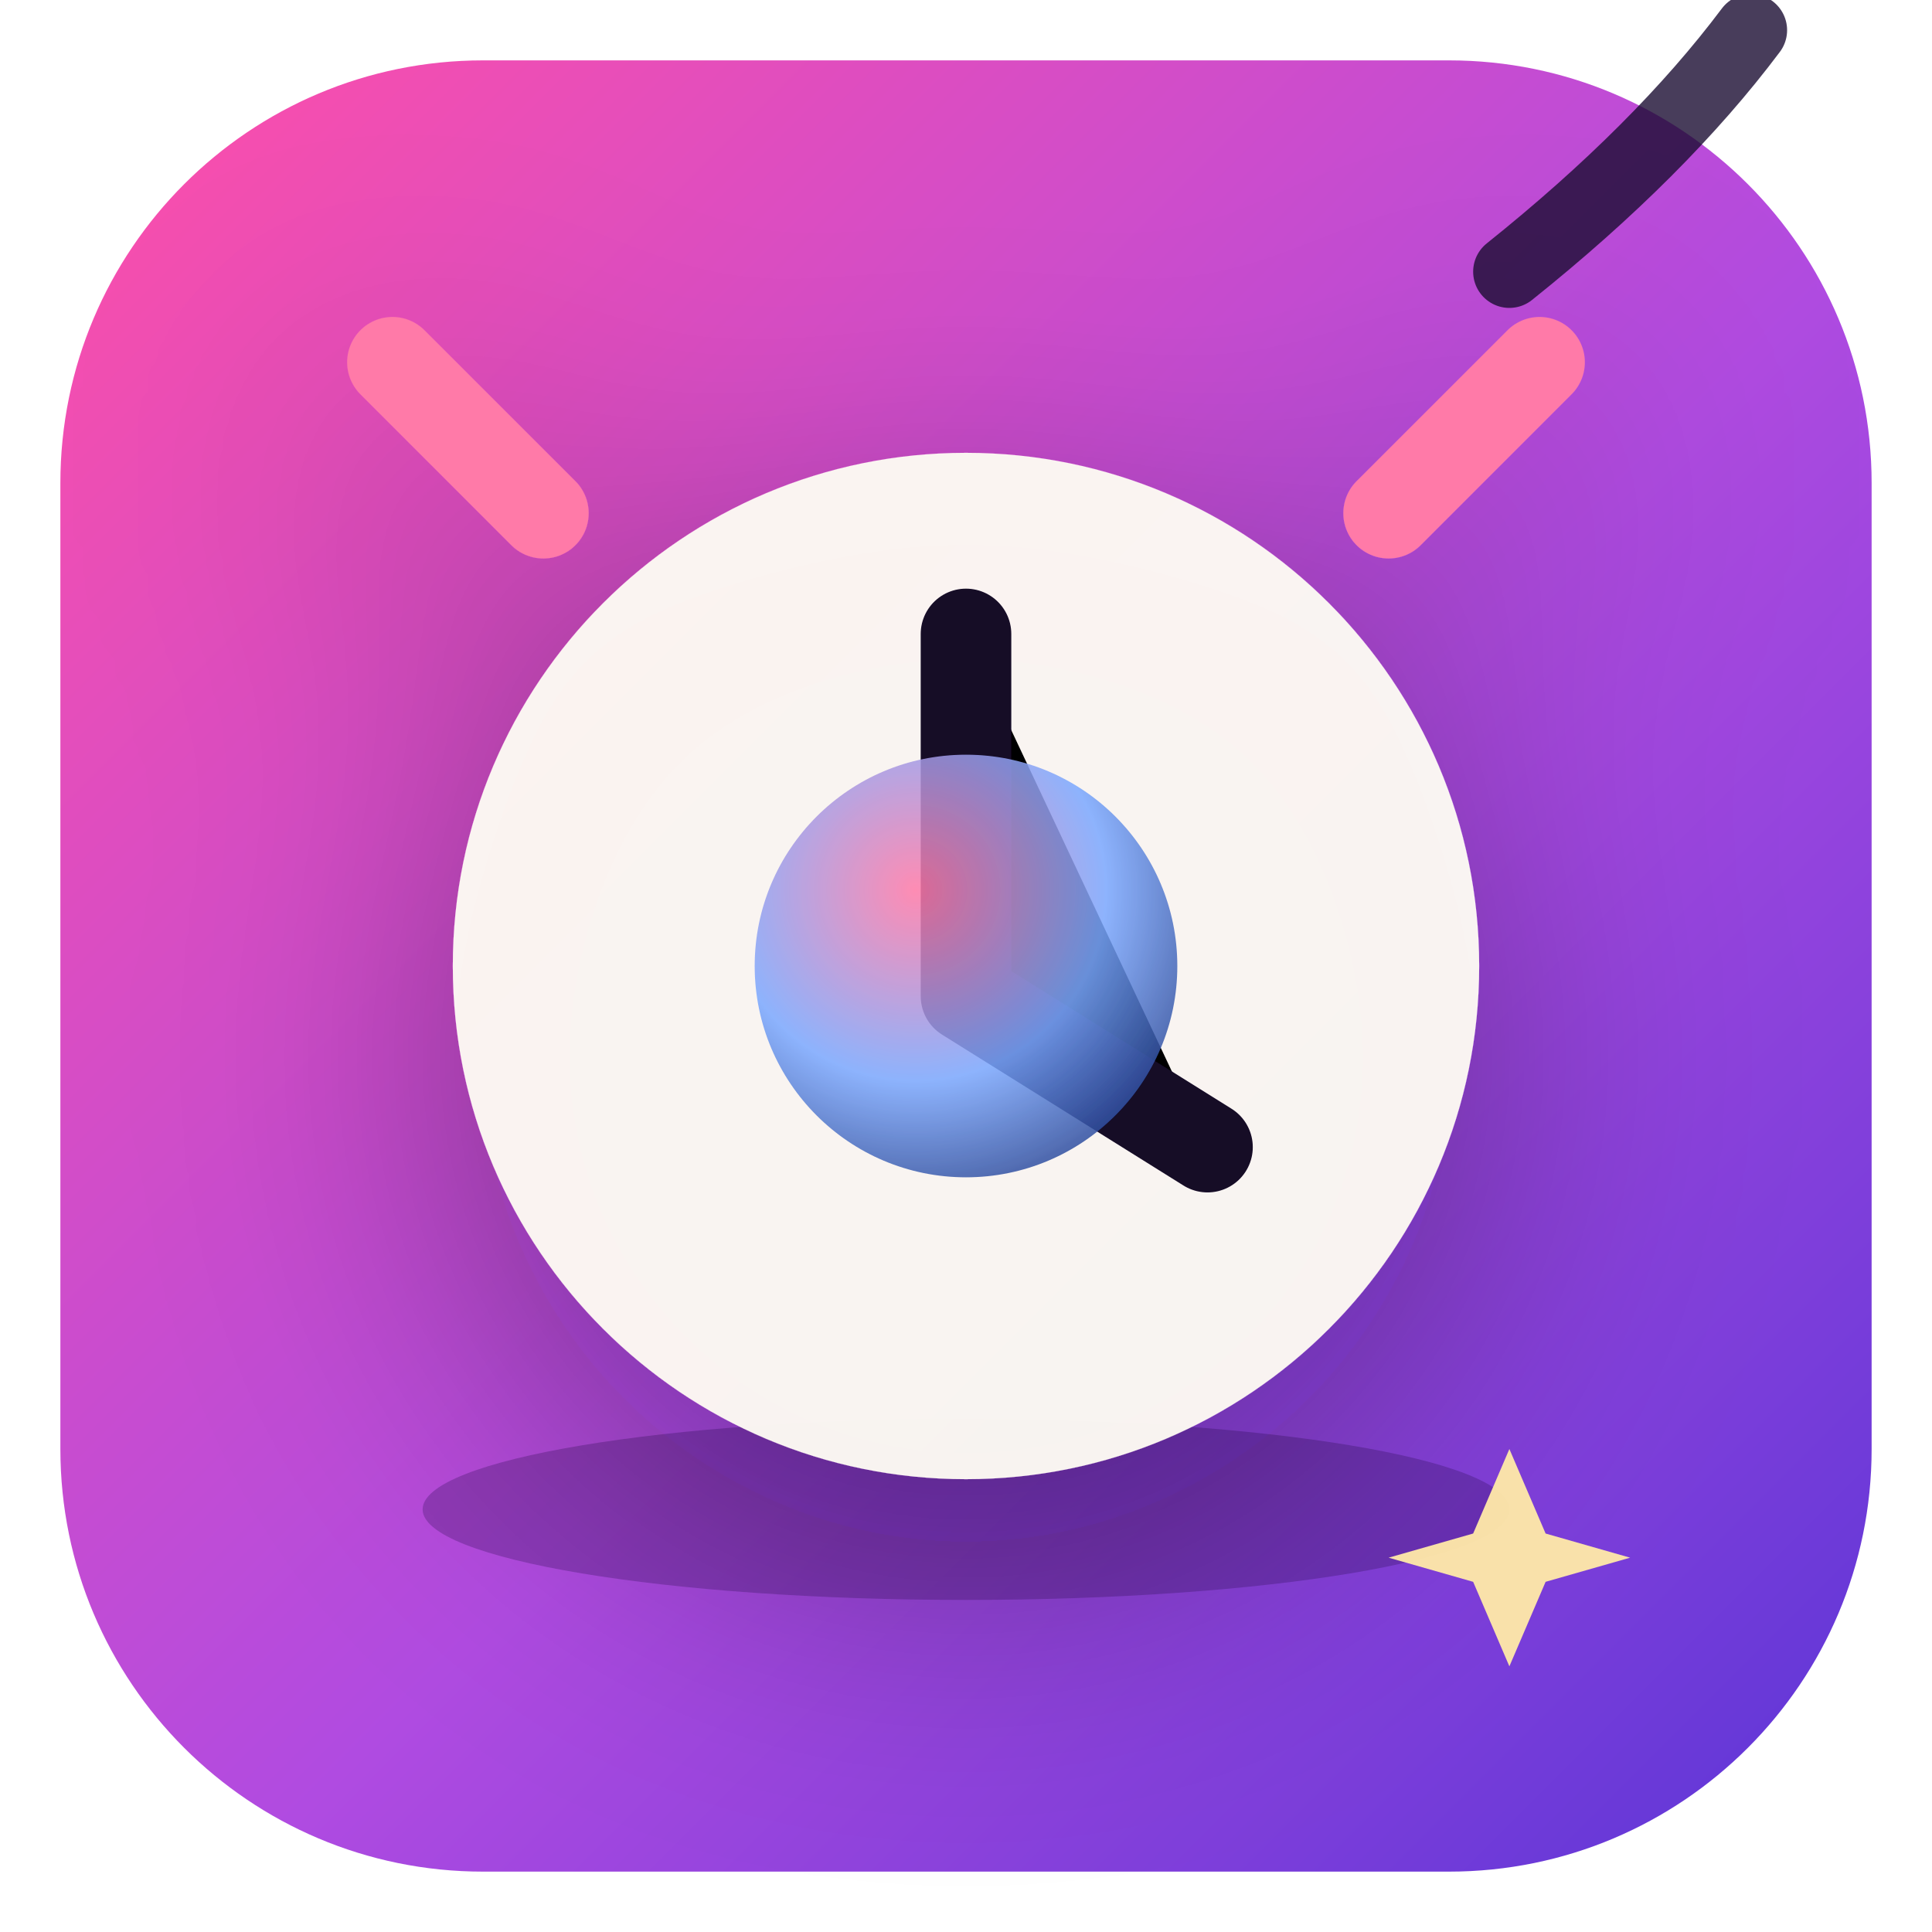
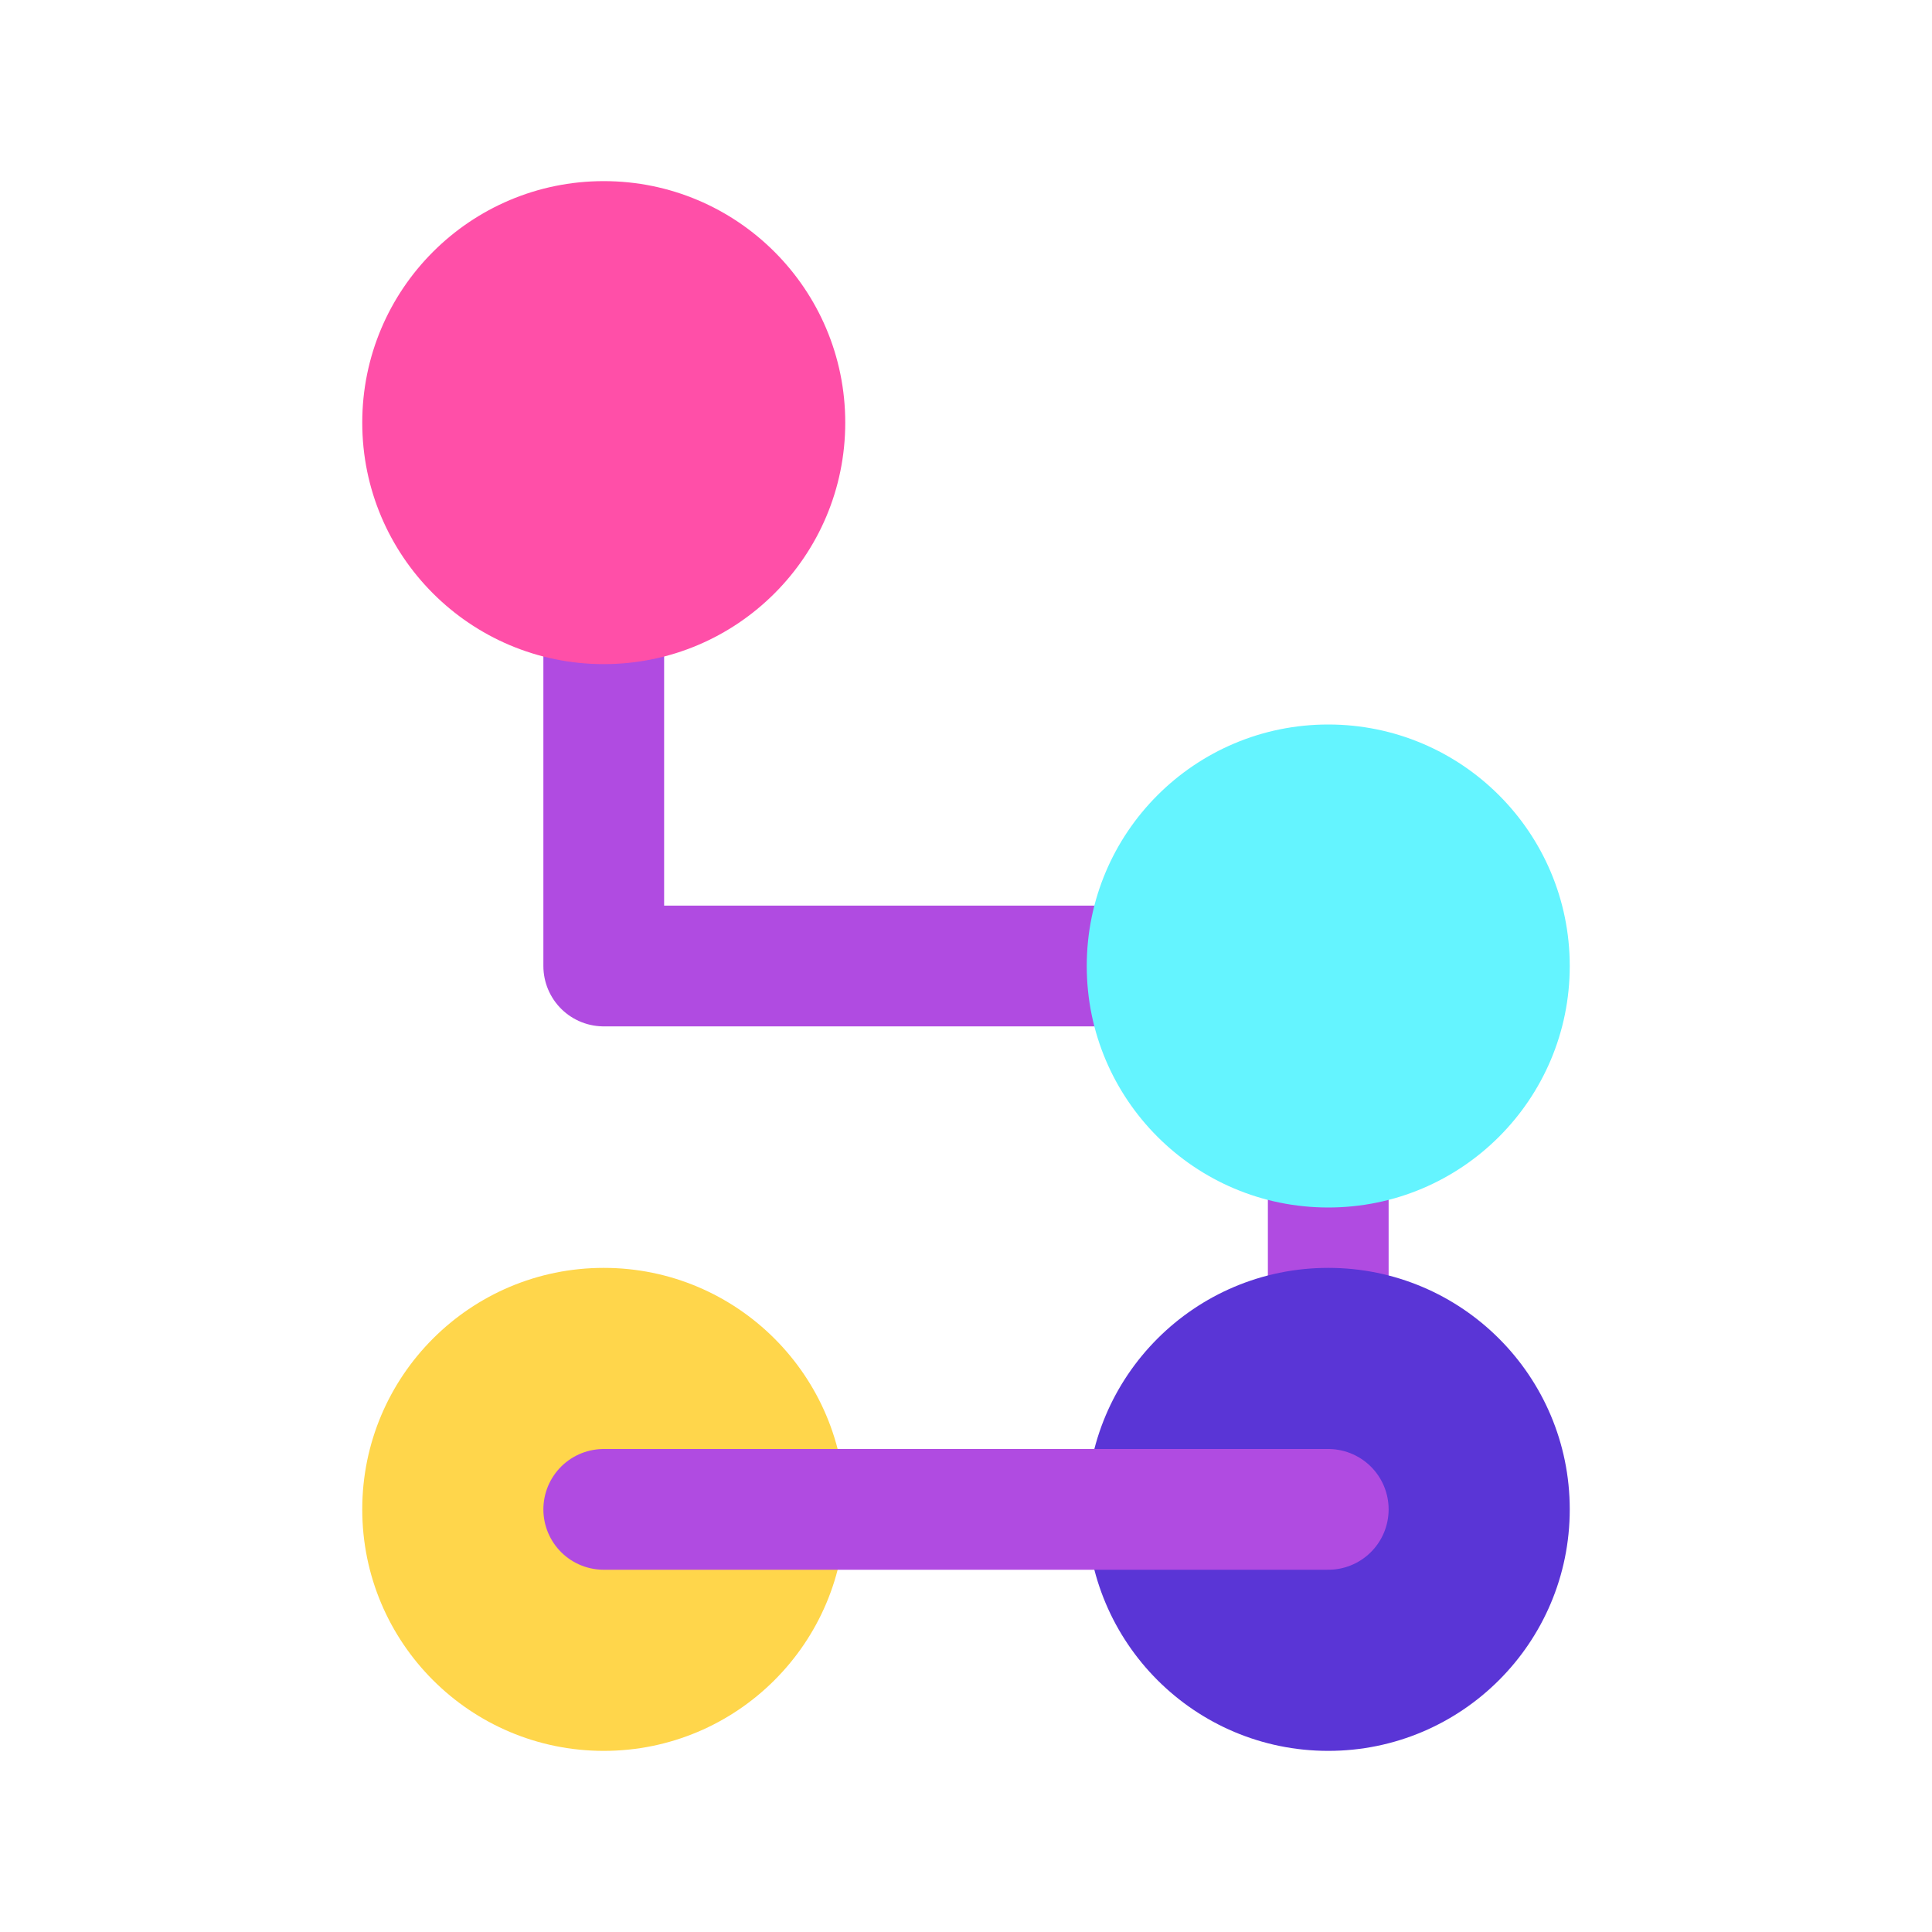
- <svg xmlns="http://www.w3.org/2000/svg" viewBox="0 0 64 64" role="img" aria-labelledby="title">
-   <defs>
-     <linearGradient id="bg" x1="0" y1="0" x2="1" y2="1">
-       <stop offset="0" stop-color="#ff4fa8" />
-       <stop offset="0.55" stop-color="#b04be1" />
-       <stop offset="1" stop-color="#5a35d6" />
-     </linearGradient>
-     <radialGradient id="iris" cx="38%" cy="32%" r="78%">
-       <stop offset="0" stop-color="#ff7aa8" />
-       <stop offset="0.58" stop-color="#7aa8ff" />
-       <stop offset="1" stop-color="#1e3a8a" />
-     </radialGradient>
-   </defs>
-   <rect x="2" y="2" width="60" height="60" rx="14" fill="url(#bg)" />
-   <ellipse cx="32" cy="50" rx="18" ry="3" fill="#2a0b52" opacity="0.28" />
-   <g filter="drop-shadow(0 3px 5px rgba(9,4,22,.35))">
-     <circle cx="32" cy="32" r="17" fill="#fdfaf2" opacity="0.96" />
-     <path d="M32 21v12l8 5" stroke="#130826" stroke-width="3" stroke-linecap="round" stroke-linejoin="round" />
-     <path d="M18 17l-5-5M46 17l5-5" stroke="#ff7aa8" stroke-width="3" stroke-linecap="round" />
-     <circle cx="32" cy="32" r="7" fill="url(#iris)" opacity="0.85" />
-   </g>
-   <path d="M50 9q5-4 8-8" fill="none" stroke="#1a0d32" stroke-width="2.4" stroke-linecap="round" opacity="0.8" />
-   <path d="M50 48l1.2 2.8 2.8.8-2.8.8L50 55.2l-1.2-2.8-2.8-.8 2.8-.8z" fill="#ffe9a8" opacity="0.95" />
+ <svg xmlns="http://www.w3.org/2000/svg" viewBox="0 0 64 64" role="img" aria-label="Flow">
+   <path d="M20 14 L20 32 L44 32 L44 50" stroke="#b04be1" stroke-width="4" fill="none" stroke-linecap="round" stroke-linejoin="round" />
+   <circle cx="20" cy="14" r="8" fill="#ff4fa8" />
+   <circle cx="44" cy="32" r="8" fill="#64f4ff" />
+   <circle cx="20" cy="50" r="8" fill="#ffd64b" />
+   <circle cx="44" cy="50" r="8" fill="#5a35d6" />
+   <path d="M20 50 L44 50" stroke="#b04be1" stroke-width="4" fill="none" stroke-linecap="round" />
</svg>
